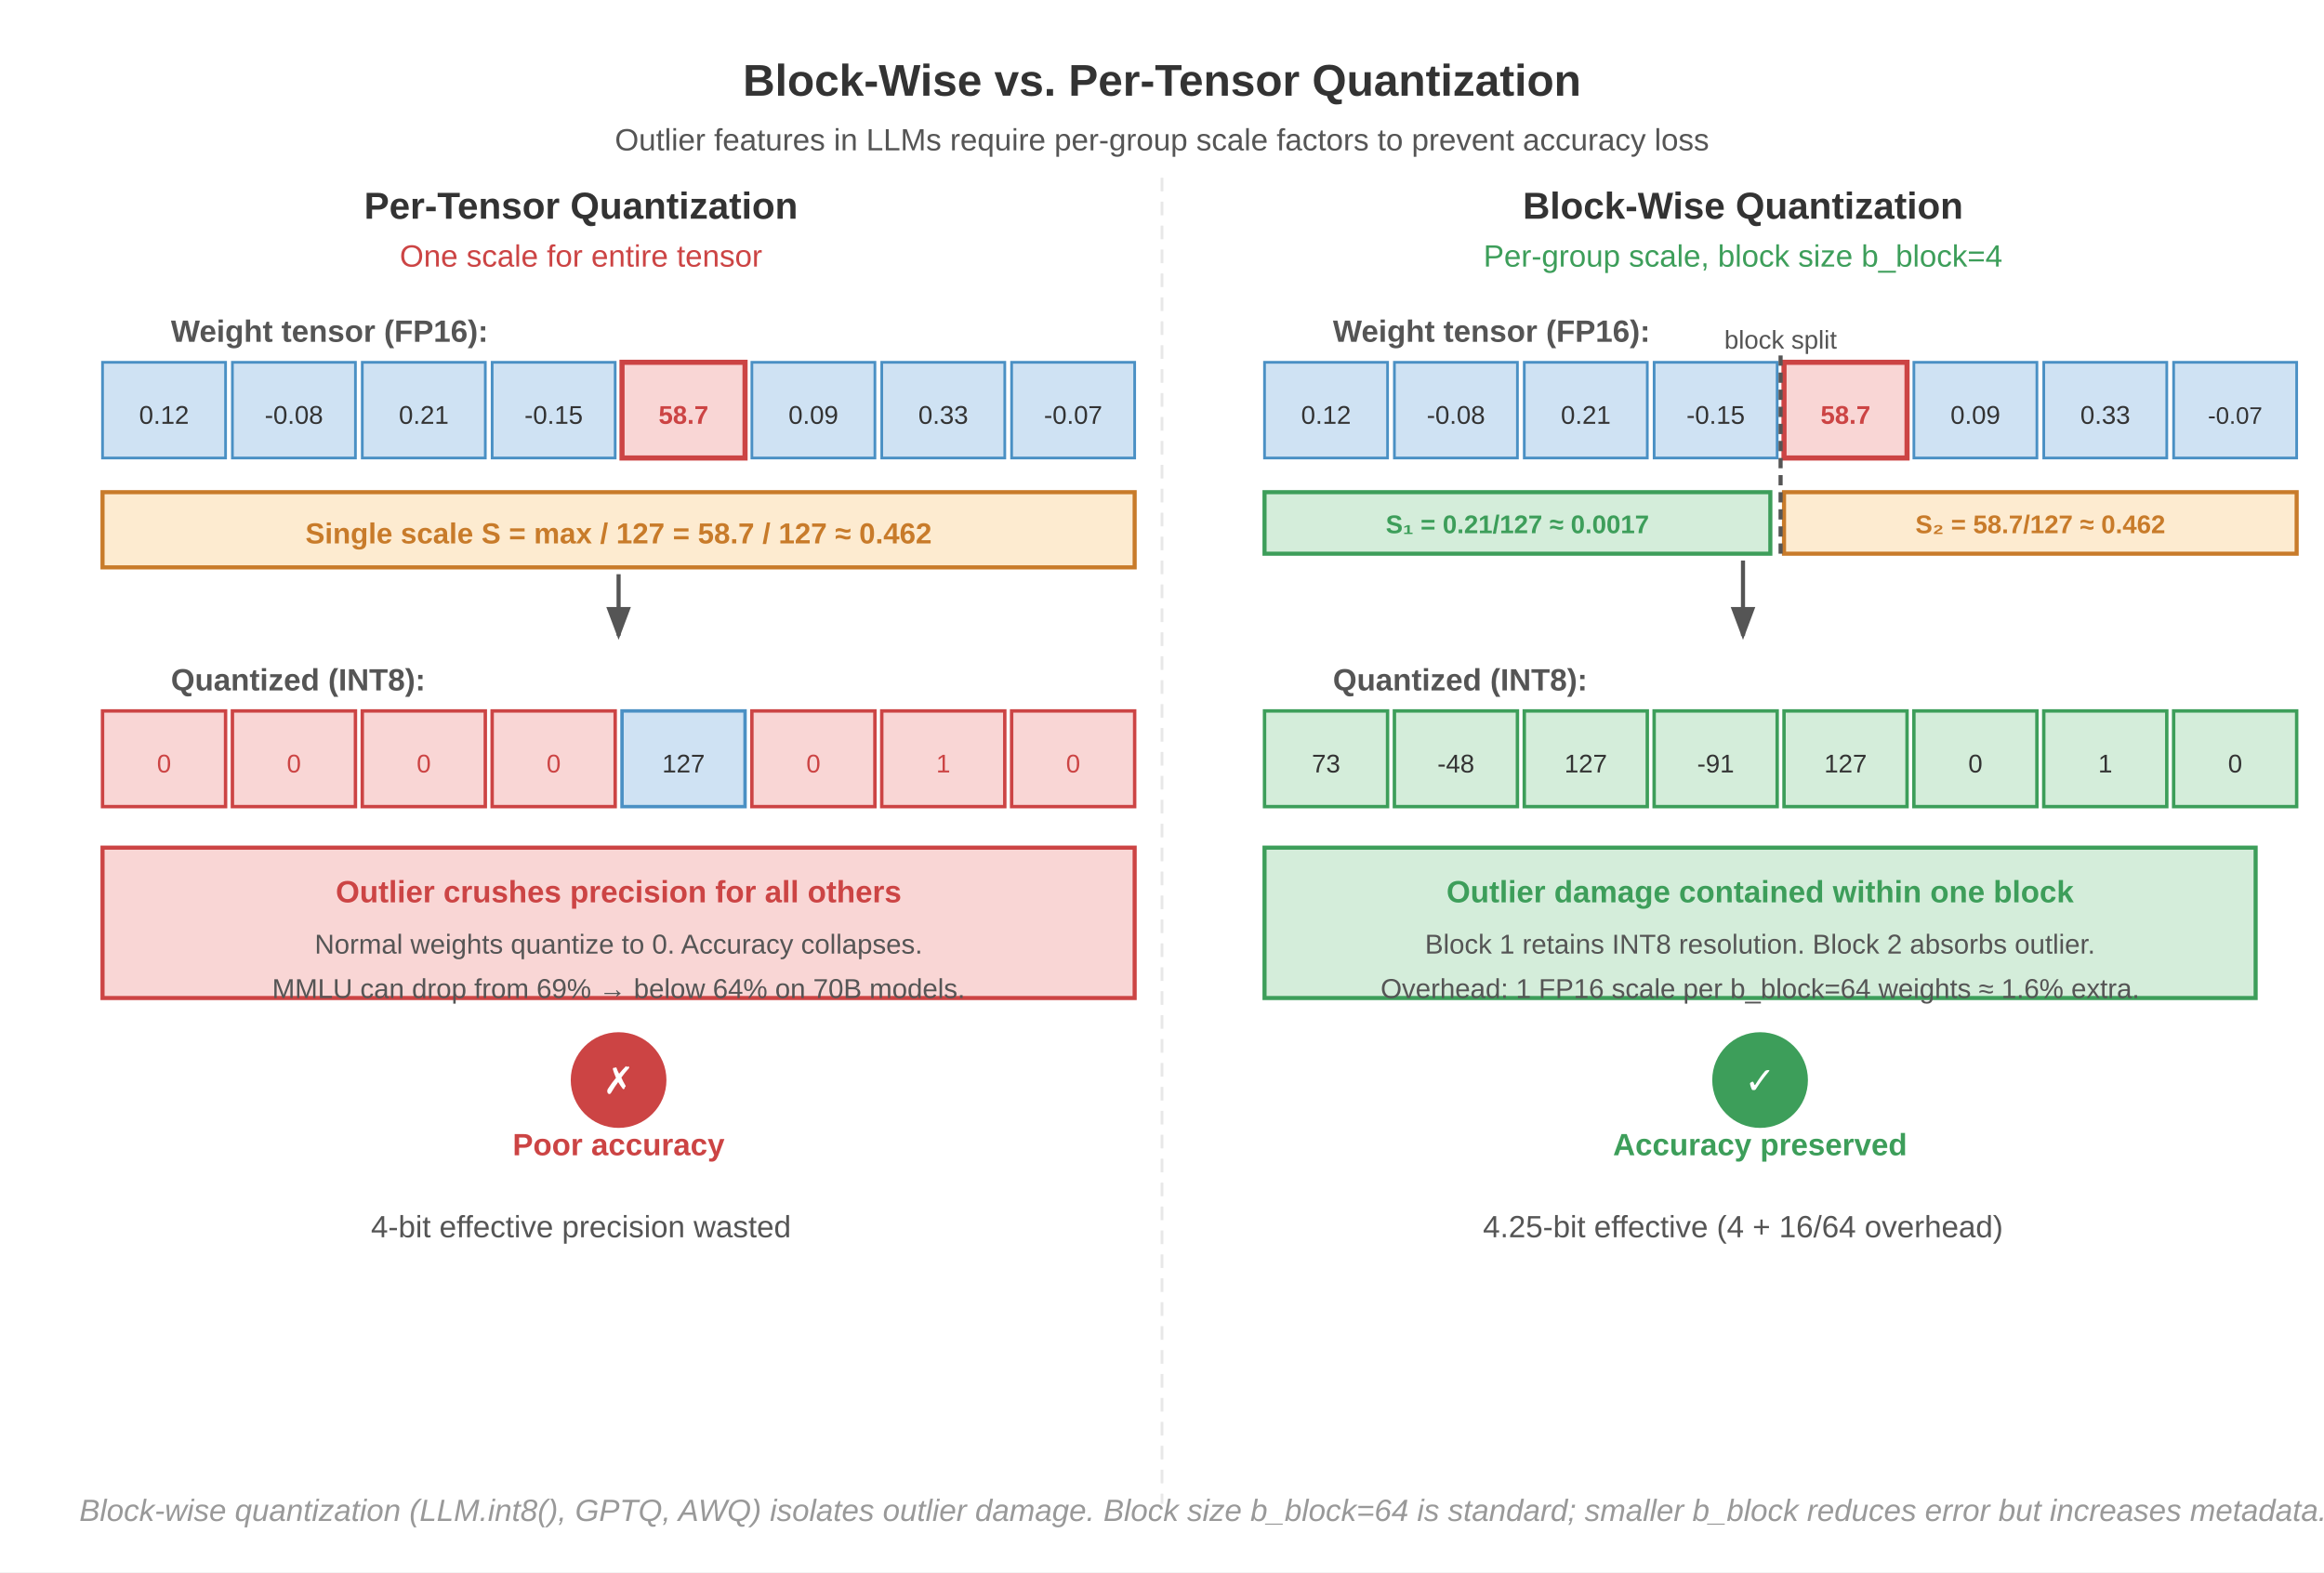
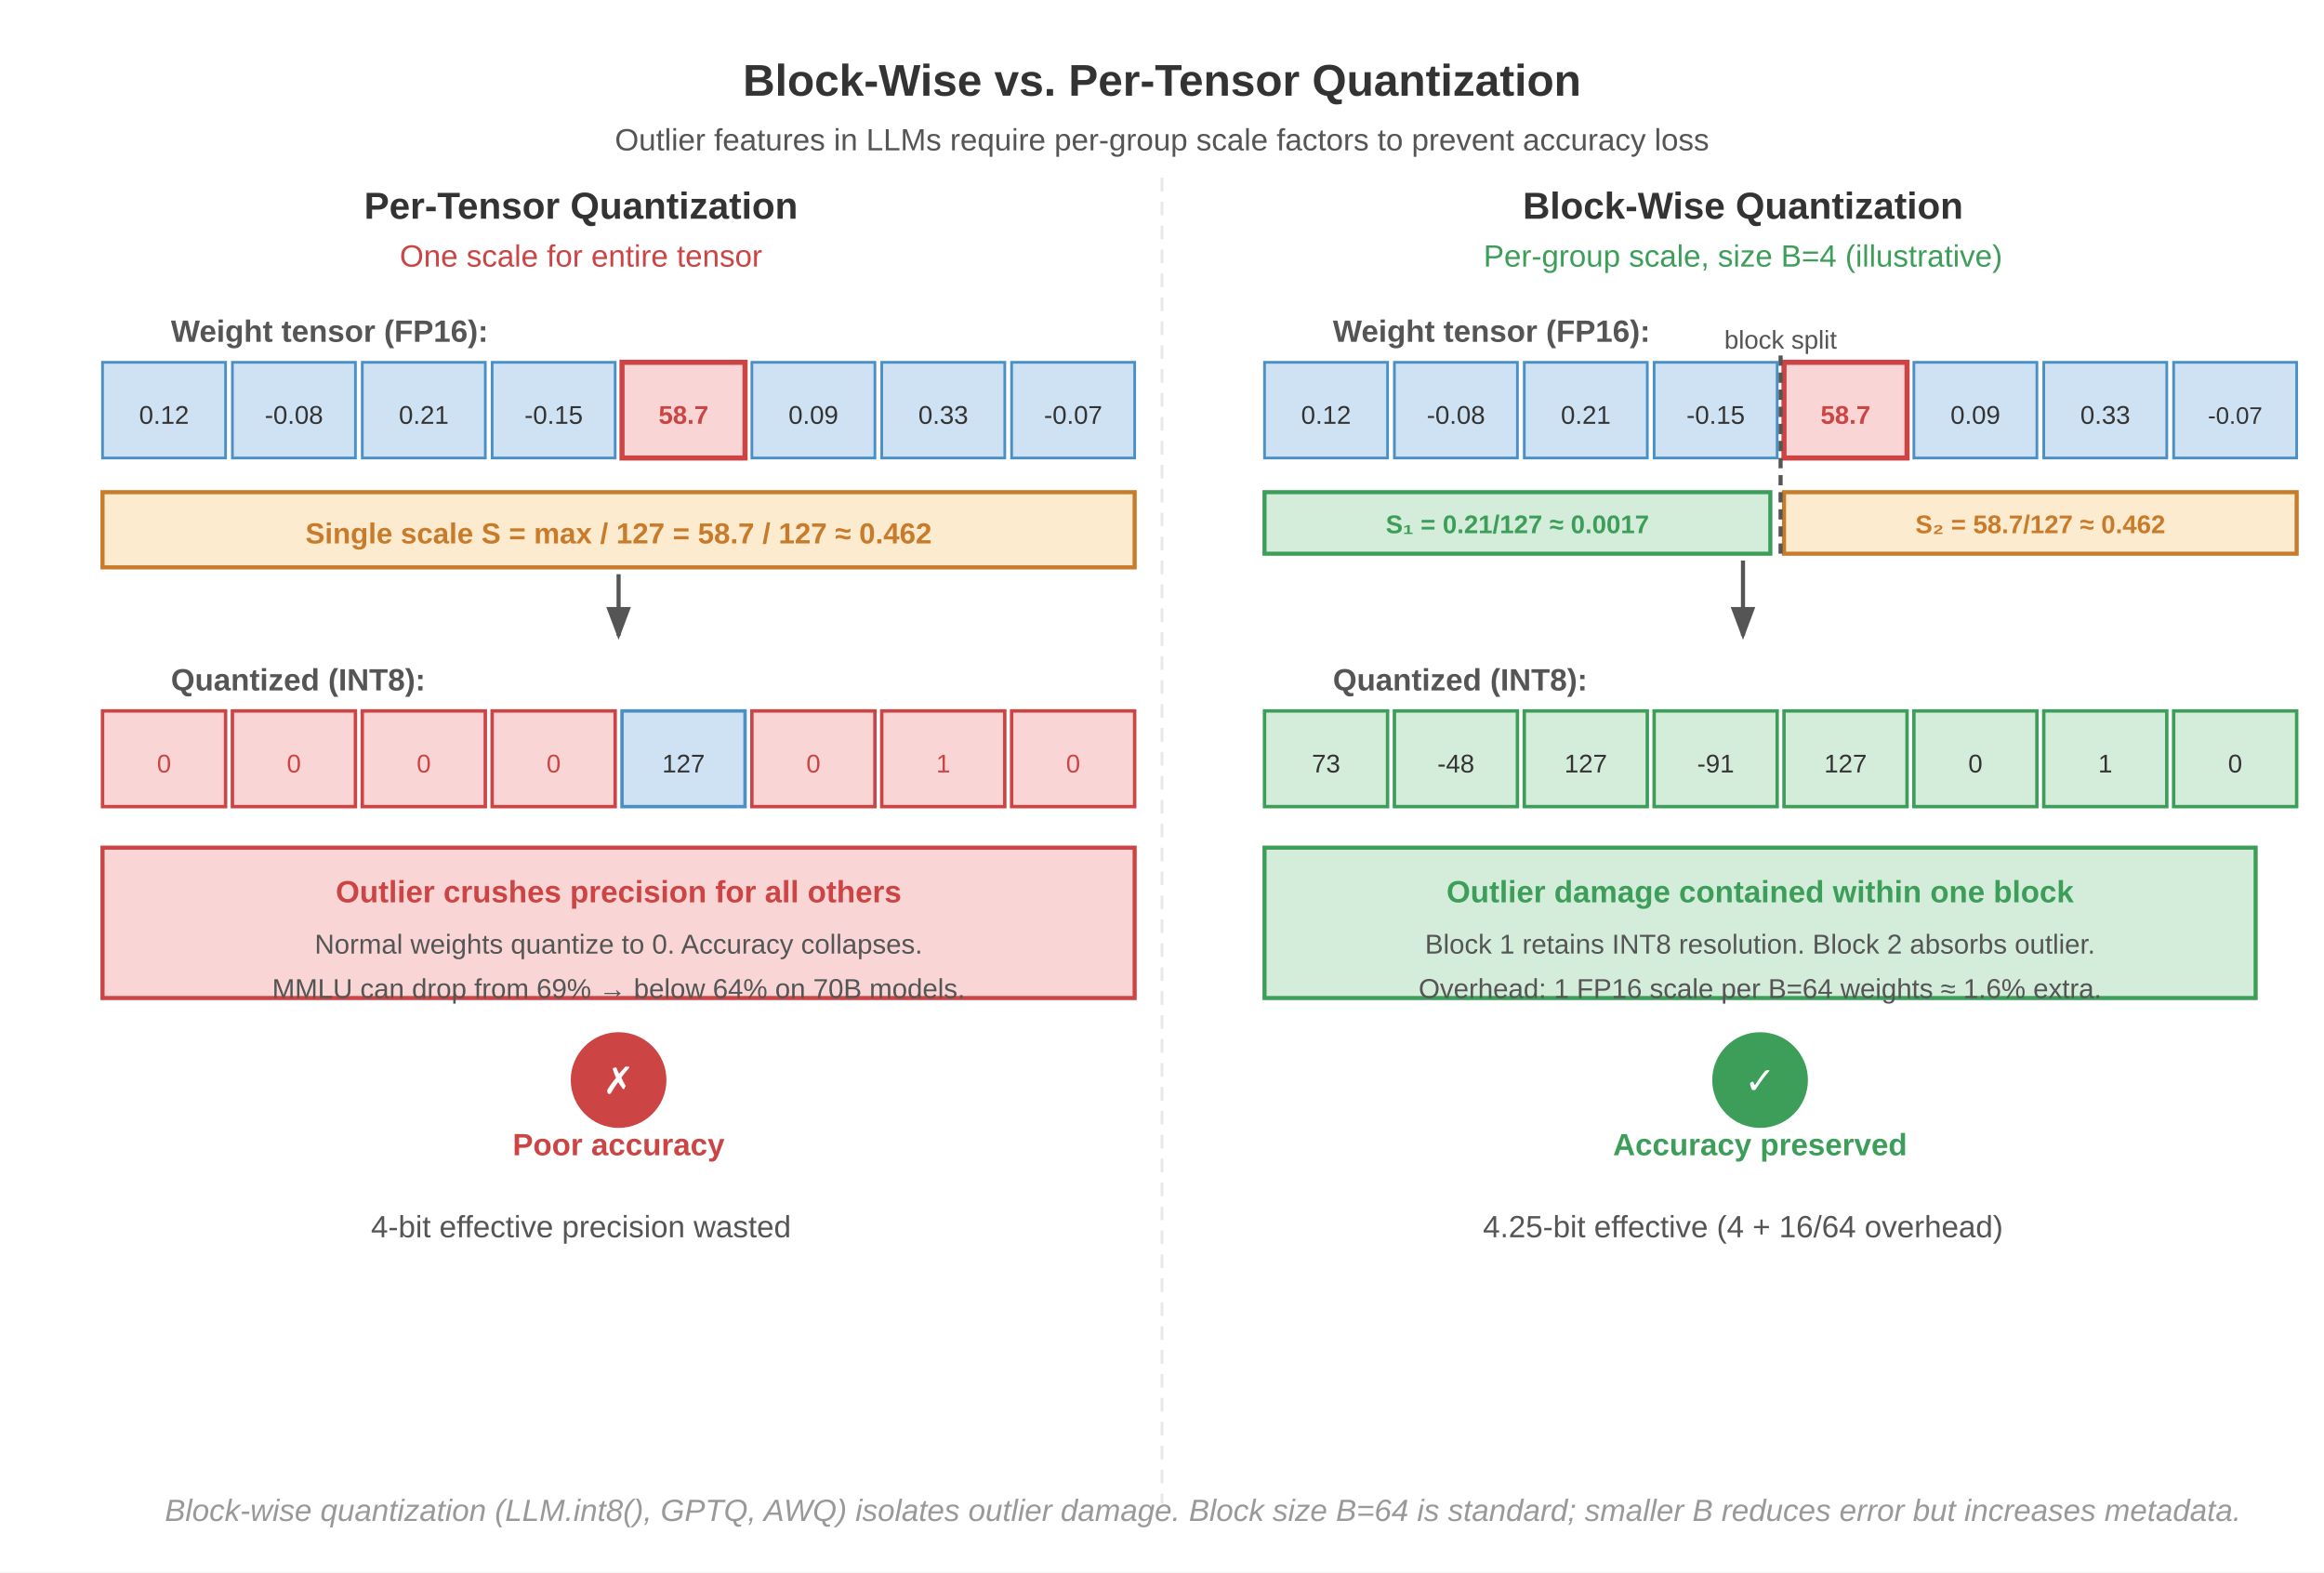
<svg xmlns="http://www.w3.org/2000/svg" font-family="Arial, Helvetica, sans-serif" viewBox="0 0 680 460">
  <rect width="680" height="460" fill="#fff" />
  <defs>
    <marker id="arr" markerWidth="8" markerHeight="6" refX="7" refY="3" orient="auto">
      <path d="M0,0 L8,3 L0,6 Z" fill="#555" />
    </marker>
    <marker id="arr-red" markerWidth="8" markerHeight="6" refX="7" refY="3" orient="auto">
      <path d="M0,0 L8,3 L0,6 Z" fill="#c44" />
    </marker>
    <marker id="arr-green" markerWidth="8" markerHeight="6" refX="7" refY="3" orient="auto">
      <path d="M0,0 L8,3 L0,6 Z" fill="#3d9e5a" />
    </marker>
  </defs>
  <text x="340" y="28" text-anchor="middle" font-size="13" font-weight="700" fill="#333">Block-Wise vs. Per-Tensor Quantization</text>
  <text x="340" y="44" text-anchor="middle" font-size="9" fill="#555">Outlier features in LLMs require per-group scale factors to prevent accuracy loss</text>
  <line x1="340" y1="52" x2="340" y2="440" stroke="#e8e8e8" stroke-dasharray="4,3" stroke-width="0.8" />
  <text x="170" y="64" text-anchor="middle" font-size="11" font-weight="700" fill="#333">Per-Tensor Quantization</text>
  <text x="170" y="78" text-anchor="middle" font-size="9" fill="#c44">One scale for entire tensor</text>
  <text x="50" y="100" font-size="9" font-weight="700" fill="#555">Weight tensor (FP16):</text>
  <rect x="30" y="106" width="36" height="28" fill="#cfe2f3" stroke="#4a90c4" stroke-width="0.8" />
  <text x="48" y="124" text-anchor="middle" font-size="7.5" fill="#333">0.12</text>
  <rect x="68" y="106" width="36" height="28" fill="#cfe2f3" stroke="#4a90c4" stroke-width="0.8" />
  <text x="86" y="124" text-anchor="middle" font-size="7.5" fill="#333">-0.08</text>
  <rect x="106" y="106" width="36" height="28" fill="#cfe2f3" stroke="#4a90c4" stroke-width="0.8" />
  <text x="124" y="124" text-anchor="middle" font-size="7.5" fill="#333">0.21</text>
  <rect x="144" y="106" width="36" height="28" fill="#cfe2f3" stroke="#4a90c4" stroke-width="0.8" />
  <text x="162" y="124" text-anchor="middle" font-size="7.5" fill="#333">-0.15</text>
  <rect x="182" y="106" width="36" height="28" fill="#f9d6d5" stroke="#c44" stroke-width="1.5" />
  <text x="200" y="124" text-anchor="middle" font-size="7.5" font-weight="700" fill="#c44">58.7</text>
  <rect x="220" y="106" width="36" height="28" fill="#cfe2f3" stroke="#4a90c4" stroke-width="0.8" />
  <text x="238" y="124" text-anchor="middle" font-size="7.5" fill="#333">0.09</text>
  <rect x="258" y="106" width="36" height="28" fill="#cfe2f3" stroke="#4a90c4" stroke-width="0.8" />
  <text x="276" y="124" text-anchor="middle" font-size="7.5" fill="#333">0.33</text>
  <rect x="296" y="106" width="36" height="28" fill="#cfe2f3" stroke="#4a90c4" stroke-width="0.8" />
  <text x="314" y="124" text-anchor="middle" font-size="7.5" fill="#333">-0.07</text>
  <rect x="30" y="144" width="302" height="22" fill="#fdebd0" stroke="#c87b2a" stroke-width="1.2" />
  <text x="181" y="159" text-anchor="middle" font-size="8.5" font-weight="700" fill="#c87b2a">Single scale S = max / 127 = 58.7 / 127 ≈ 0.462</text>
  <line x1="181" y1="168" x2="181" y2="186" stroke="#555" stroke-width="1.2" marker-end="url(#arr)" />
  <text x="50" y="202" font-size="9" font-weight="700" fill="#555">Quantized (INT8):</text>
  <rect x="30" y="208" width="36" height="28" fill="#f9d6d5" stroke="#c44" stroke-width="1.0" />
  <text x="48" y="226" text-anchor="middle" font-size="7.5" fill="#c44">0</text>
  <rect x="68" y="208" width="36" height="28" fill="#f9d6d5" stroke="#c44" stroke-width="1.0" />
  <text x="86" y="226" text-anchor="middle" font-size="7.5" fill="#c44">0</text>
  <rect x="106" y="208" width="36" height="28" fill="#f9d6d5" stroke="#c44" stroke-width="1.0" />
  <text x="124" y="226" text-anchor="middle" font-size="7.5" fill="#c44">0</text>
  <rect x="144" y="208" width="36" height="28" fill="#f9d6d5" stroke="#c44" stroke-width="1.0" />
  <text x="162" y="226" text-anchor="middle" font-size="7.5" fill="#c44">0</text>
  <rect x="182" y="208" width="36" height="28" fill="#cfe2f3" stroke="#4a90c4" stroke-width="1.0" />
  <text x="200" y="226" text-anchor="middle" font-size="7.5" fill="#333">127</text>
  <rect x="220" y="208" width="36" height="28" fill="#f9d6d5" stroke="#c44" stroke-width="1.0" />
  <text x="238" y="226" text-anchor="middle" font-size="7.5" fill="#c44">0</text>
  <rect x="258" y="208" width="36" height="28" fill="#f9d6d5" stroke="#c44" stroke-width="1.0" />
  <text x="276" y="226" text-anchor="middle" font-size="7.5" fill="#c44">1</text>
  <rect x="296" y="208" width="36" height="28" fill="#f9d6d5" stroke="#c44" stroke-width="1.0" />
  <text x="314" y="226" text-anchor="middle" font-size="7.5" fill="#c44">0</text>
  <rect x="30" y="248" width="302" height="44" fill="#f9d6d5" stroke="#c44" stroke-width="1.2" />
  <text x="181" y="264" text-anchor="middle" font-size="9" font-weight="700" fill="#c44">Outlier crushes precision for all others</text>
  <text x="181" y="279" text-anchor="middle" font-size="8" fill="#555">Normal weights quantize to 0. Accuracy collapses.</text>
  <text x="181" y="292" text-anchor="middle" font-size="8" fill="#555">MMLU can drop from 69% → below 64% on 70B models.</text>
  <circle cx="181" cy="316" r="14" fill="#c44" />
  <text x="181" y="320" text-anchor="middle" font-size="11" font-weight="700" fill="#fff">✗</text>
  <text x="181" y="338" text-anchor="middle" font-size="9" fill="#c44" font-weight="700">Poor accuracy</text>
  <text x="510" y="64" text-anchor="middle" font-size="11" font-weight="700" fill="#333">Block-Wise Quantization</text>
-   <text x="510" y="78" text-anchor="middle" font-size="9" fill="#3d9e5a">Per-group scale, block size b_block=4</text>
+   <text x="510" y="78" text-anchor="middle" font-size="9" fill="#3d9e5a">Per-group scale, size B=4 (illustrative)</text>
  <text x="390" y="100" font-size="9" font-weight="700" fill="#555">Weight tensor (FP16):</text>
  <rect x="370" y="106" width="36" height="28" fill="#cfe2f3" stroke="#4a90c4" stroke-width="0.8" />
  <text x="388" y="124" text-anchor="middle" font-size="7.5" fill="#333">0.12</text>
  <rect x="408" y="106" width="36" height="28" fill="#cfe2f3" stroke="#4a90c4" stroke-width="0.8" />
  <text x="426" y="124" text-anchor="middle" font-size="7.5" fill="#333">-0.08</text>
  <rect x="446" y="106" width="36" height="28" fill="#cfe2f3" stroke="#4a90c4" stroke-width="0.8" />
  <text x="464" y="124" text-anchor="middle" font-size="7.5" fill="#333">0.21</text>
  <rect x="484" y="106" width="36" height="28" fill="#cfe2f3" stroke="#4a90c4" stroke-width="0.8" />
  <text x="502" y="124" text-anchor="middle" font-size="7.5" fill="#333">-0.15</text>
  <rect x="522" y="106" width="36" height="28" fill="#f9d6d5" stroke="#c44" stroke-width="1.5" />
  <text x="540" y="124" text-anchor="middle" font-size="7.5" font-weight="700" fill="#c44">58.7</text>
  <rect x="560" y="106" width="36" height="28" fill="#cfe2f3" stroke="#4a90c4" stroke-width="0.8" />
  <text x="578" y="124" text-anchor="middle" font-size="7.5" fill="#333">0.09</text>
  <rect x="598" y="106" width="36" height="28" fill="#cfe2f3" stroke="#4a90c4" stroke-width="0.8" />
  <text x="616" y="124" text-anchor="middle" font-size="7.5" fill="#333">0.33</text>
  <rect x="636" y="106" width="36" height="28" fill="#cfe2f3" stroke="#4a90c4" stroke-width="0.8" />
  <text x="654" y="124" text-anchor="middle" font-size="7.0" fill="#333">-0.07</text>
  <rect x="370" y="144" width="148" height="18" fill="#d4edda" stroke="#3d9e5a" stroke-width="1.2" />
  <text x="444" y="156" text-anchor="middle" font-size="7.5" font-weight="700" fill="#3d9e5a">S₁ = 0.21/127 ≈ 0.0017</text>
  <rect x="522" y="144" width="150" height="18" fill="#fdebd0" stroke="#c87b2a" stroke-width="1.2" />
  <text x="597" y="156" text-anchor="middle" font-size="7.5" font-weight="700" fill="#c87b2a">S₂ = 58.7/127 ≈ 0.462</text>
  <line x1="521" y1="104" x2="521" y2="164" stroke="#555" stroke-width="1.2" stroke-dasharray="3,2" />
  <text x="521" y="102" text-anchor="middle" font-size="7.5" fill="#555">block split</text>
  <line x1="510" y1="164" x2="510" y2="186" stroke="#555" stroke-width="1.2" marker-end="url(#arr)" />
  <text x="390" y="202" font-size="9" font-weight="700" fill="#555">Quantized (INT8):</text>
  <rect x="370" y="208" width="36" height="28" fill="#d4edda" stroke="#3d9e5a" stroke-width="1.0" />
  <text x="388" y="226" text-anchor="middle" font-size="7.5" fill="#333">73</text>
  <rect x="408" y="208" width="36" height="28" fill="#d4edda" stroke="#3d9e5a" stroke-width="1.0" />
  <text x="426" y="226" text-anchor="middle" font-size="7.5" fill="#333">-48</text>
  <rect x="446" y="208" width="36" height="28" fill="#d4edda" stroke="#3d9e5a" stroke-width="1.0" />
  <text x="464" y="226" text-anchor="middle" font-size="7.5" fill="#333">127</text>
  <rect x="484" y="208" width="36" height="28" fill="#d4edda" stroke="#3d9e5a" stroke-width="1.0" />
  <text x="502" y="226" text-anchor="middle" font-size="7.5" fill="#333">-91</text>
  <rect x="522" y="208" width="36" height="28" fill="#d4edda" stroke="#3d9e5a" stroke-width="1.0" />
  <text x="540" y="226" text-anchor="middle" font-size="7.5" fill="#333">127</text>
  <rect x="560" y="208" width="36" height="28" fill="#d4edda" stroke="#3d9e5a" stroke-width="1.0" />
  <text x="578" y="226" text-anchor="middle" font-size="7.5" fill="#333">0</text>
  <rect x="598" y="208" width="36" height="28" fill="#d4edda" stroke="#3d9e5a" stroke-width="1.0" />
  <text x="616" y="226" text-anchor="middle" font-size="7.5" fill="#333">1</text>
  <rect x="636" y="208" width="36" height="28" fill="#d4edda" stroke="#3d9e5a" stroke-width="1.0" />
  <text x="654" y="226" text-anchor="middle" font-size="7.5" fill="#333">0</text>
  <rect x="370" y="248" width="290" height="44" fill="#d4edda" stroke="#3d9e5a" stroke-width="1.2" />
  <text x="515" y="264" text-anchor="middle" font-size="9" font-weight="700" fill="#3d9e5a">Outlier damage contained within one block</text>
  <text x="515" y="279" text-anchor="middle" font-size="8" fill="#555">Block 1 retains INT8 resolution. Block 2 absorbs outlier.</text>
-   <text x="515" y="292" text-anchor="middle" font-size="8" fill="#555">Overhead: 1 FP16 scale per b_block=64 weights ≈ 1.6% extra.</text>
+   <text x="515" y="292" text-anchor="middle" font-size="8" fill="#555">Overhead: 1 FP16 scale per B=64 weights ≈ 1.6% extra.</text>
  <circle cx="515" cy="316" r="14" fill="#3d9e5a" />
  <text x="515" y="320" text-anchor="middle" font-size="11" font-weight="700" fill="#fff">✓</text>
  <text x="515" y="338" text-anchor="middle" font-size="9" fill="#3d9e5a" font-weight="700">Accuracy preserved</text>
-   <text x="352.0" y="445" text-anchor="middle" font-size="9" fill="#999" font-style="italic">Block-wise quantization (LLM.int8(), GPTQ, AWQ) isolates outlier damage. Block size b_block=64 is standard; smaller b_block reduces error but increases metadata.</text>
+   <text x="352.0" y="445" text-anchor="middle" font-size="9" fill="#999" font-style="italic">Block-wise quantization (LLM.int8(), GPTQ, AWQ) isolates outlier damage. Block size B=64 is standard; smaller B reduces error but increases metadata.</text>
  <text x="170" y="362" text-anchor="middle" font-size="9" fill="#555">4-bit effective precision wasted</text>
  <text x="510" y="362" text-anchor="middle" font-size="9" fill="#555">4.25-bit effective (4 + 16/64 overhead)</text>
</svg>
